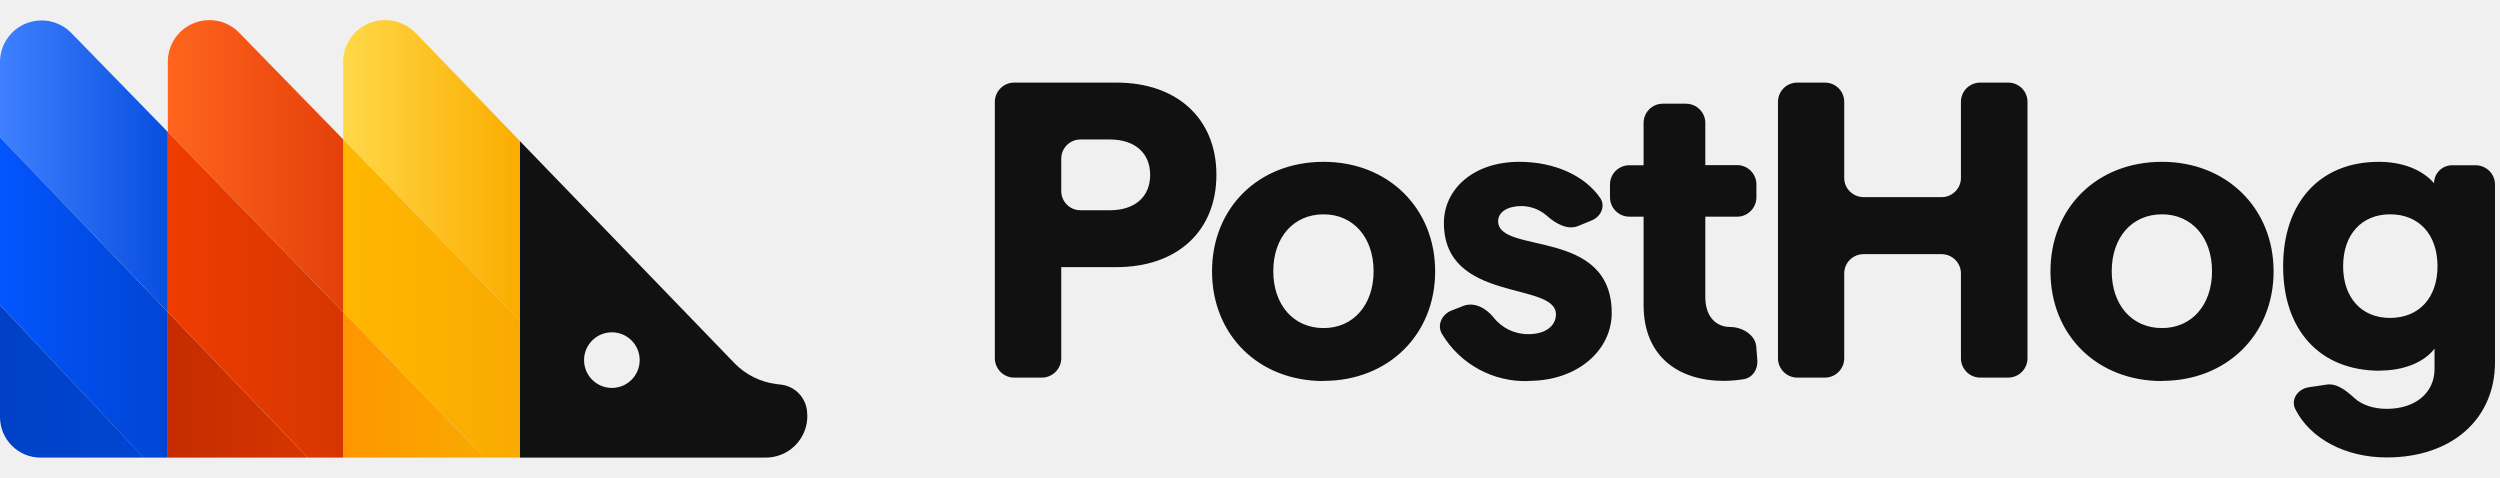
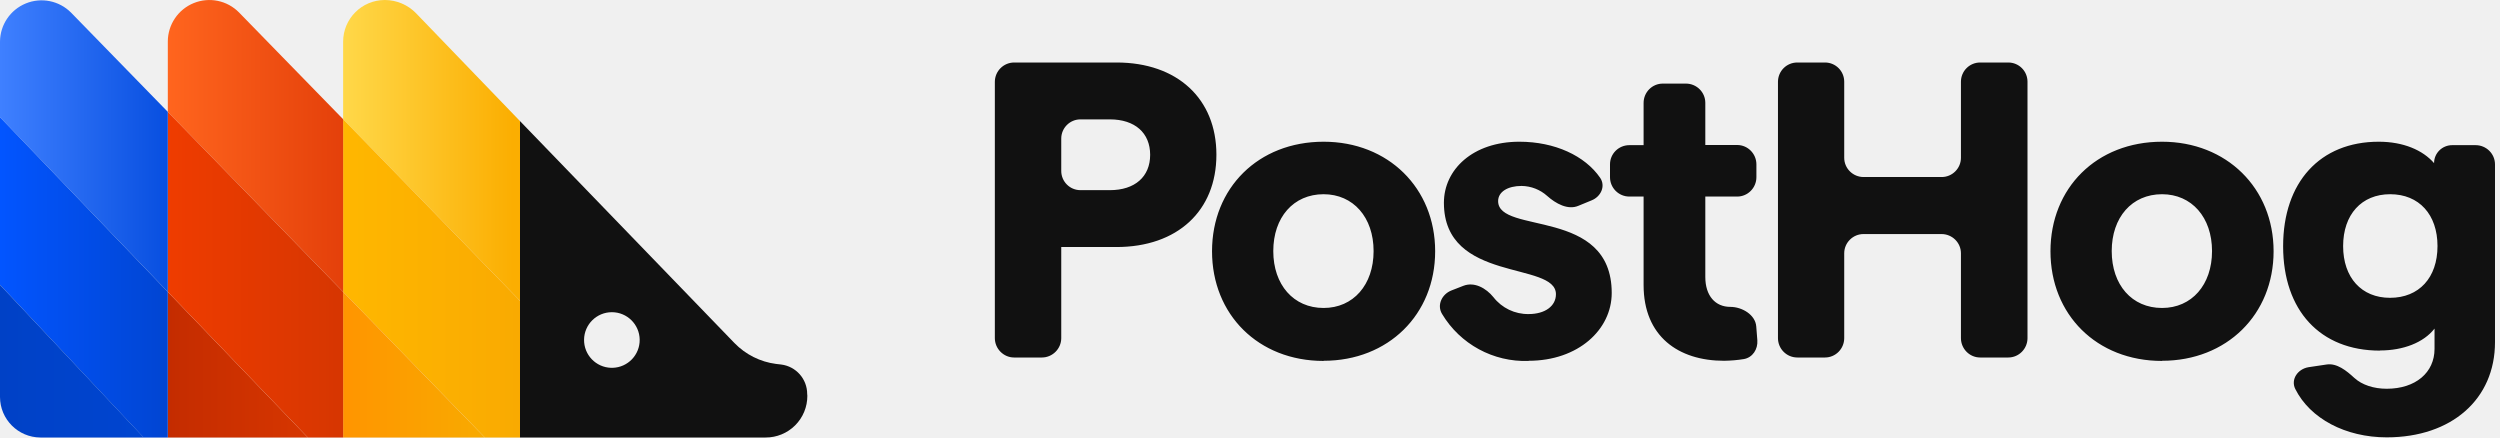
- <svg xmlns="http://www.w3.org/2000/svg" viewBox="0 0 160 28" width="157" height="30">
+ <svg xmlns="http://www.w3.org/2000/svg" viewBox="0 0 160 28" width="160" height="28">
  <g clip-path="url(#logo-landscape-color-gradient-clip0_56_1021)">
    <path fill="#111" d="M51.66 25.22A1.9 1.9 0 0 0 50 23.33l-.34-.04c-1-.13-1.94-.6-2.65-1.33L33.28 7.75V28H49a2.66 2.66 0 0 0 2.67-2.67zM39.2 23.54h-.09a1.78 1.78 0 1 1 .1 0" />
    <path fill="url(#logo-landscape-color-gradient-paint0_linear_56_1021)" d="M21.96 2.67v4.96l11.3 11.6h.02V7.75L26.63.85a2.8 2.8 0 0 0-2-.85 2.67 2.67 0 0 0-2.67 2.67" />
    <path fill="url(#logo-landscape-color-gradient-paint1_linear_56_1021)" d="M21.96 7.63v11.05L31.03 28h2.25v-8.75z" />
    <path fill="url(#logo-landscape-color-gradient-paint2_linear_56_1021)" d="M21.96 28h9.07l-9.07-9.32z" />
    <path fill="url(#logo-landscape-color-gradient-paint3_linear_56_1021)" d="M10.74 2.66v4.5l11.22 11.52V7.63L15.3.8a2.66 2.66 0 0 0-4.56 1.86" />
    <path fill="url(#logo-landscape-color-gradient-paint4_linear_56_1021)" d="M10.74 28h8.96l-8.96-9.32z" />
    <path fill="url(#logo-landscape-color-gradient-paint5_linear_56_1021)" d="M10.74 7.16v11.52L19.7 28h2.26v-9.32z" />
    <path fill="url(#logo-landscape-color-gradient-paint6_linear_56_1021)" d="M10.74 7.16 4.54.8A2.66 2.66 0 0 0 0 2.66V7.5l10.74 11.18z" />
    <path fill="url(#logo-landscape-color-gradient-paint7_linear_56_1021)" d="M9.19 28h1.55v-9.32L0 7.5v10.73z" />
    <path fill="url(#logo-landscape-color-gradient-paint8_linear_56_1021)" d="M0 25.41A2.6 2.6 0 0 0 2.58 28H9.2L0 18.23z" />
  </g>
  <path fill="#111" d="M64.9 22.88c-.67 0-1.23-.56-1.23-1.24V5.24c0-.69.56-1.24 1.24-1.24h6.55c3.89 0 6.39 2.32 6.39 5.9 0 3.6-2.5 5.91-6.4 5.91h-3.53v5.83c0 .68-.56 1.24-1.24 1.24zm3.02-11.94c0 .68.55 1.23 1.23 1.23h1.88c1.6 0 2.58-.86 2.58-2.26s-.97-2.27-2.58-2.27h-1.88c-.68 0-1.23.55-1.23 1.23zM84.71 23.1c-4.18 0-7.14-2.97-7.14-7.02s2.96-7.01 7.14-7.01c4.14 0 7.14 2.97 7.14 7.01 0 4.05-3 7.01-7.14 7.01m-3.22-7.02c0 2.16 1.3 3.64 3.22 3.64 1.9 0 3.2-1.48 3.2-3.64s-1.3-3.64-3.2-3.64c-1.93 0-3.22 1.48-3.22 3.64m16.34 7.03a6.2 6.2 0 0 1-5.54-3.01c-.34-.57-.01-1.26.6-1.5l.77-.3c.7-.27 1.45.15 1.92.73a2.8 2.8 0 0 0 2.25 1.08c1.05 0 1.75-.51 1.75-1.27 0-2.13-7.17-.7-7.17-5.85 0-2.13 1.85-3.91 4.83-3.91 2.27 0 4.2.9 5.17 2.31.36.53.05 1.2-.54 1.44l-.85.35c-.68.29-1.45-.14-2-.63a2.5 2.5 0 0 0-1.64-.64c-.89 0-1.5.38-1.5.97 0 2.16 7.27.38 7.27 5.88 0 2.35-2.15 4.34-5.32 4.34m14.64-1.31c.04.57-.3 1.1-.86 1.2q-.6.1-1.27.11c-2.92 0-5.15-1.56-5.15-4.85v-5.66h-.91c-.69 0-1.24-.56-1.24-1.24v-.82c0-.68.55-1.23 1.24-1.23h.91v-2.7c0-.69.55-1.24 1.23-1.24h1.48c.68 0 1.24.55 1.24 1.23v2.7h2.04c.68 0 1.23.56 1.23 1.24v.82c0 .68-.55 1.24-1.23 1.24h-2.04v5.15c0 1.2.64 1.91 1.6 1.91.75 0 1.6.5 1.66 1.25zM125.5 5.23c0-.68.55-1.23 1.23-1.23h1.8c.68 0 1.23.55 1.23 1.23v16.41c0 .68-.55 1.24-1.23 1.24h-1.8c-.68 0-1.23-.56-1.23-1.24v-5.43c0-.68-.56-1.23-1.24-1.23h-5c-.67 0-1.23.55-1.23 1.23v5.43c0 .68-.55 1.24-1.23 1.24h-1.77c-.69 0-1.24-.56-1.24-1.24V5.24c0-.69.55-1.24 1.24-1.24h1.77c.68 0 1.23.55 1.23 1.23v4.87c0 .68.56 1.23 1.24 1.23h5c.67 0 1.23-.55 1.23-1.23zm12.87 17.87c-4.19 0-7.14-2.97-7.14-7.02s2.95-7.01 7.14-7.01c4.13 0 7.14 2.97 7.14 7.01 0 4.05-3 7.01-7.14 7.01m-3.22-7.02c0 2.16 1.29 3.64 3.22 3.64 1.9 0 3.2-1.48 3.2-3.64s-1.3-3.64-3.2-3.64c-1.93 0-3.22 1.48-3.22 3.64m17.17 6.37c-3.84 0-6.2-2.58-6.2-6.68s2.36-6.69 6.12-6.69c1.58 0 2.82.54 3.54 1.37 0-.64.52-1.15 1.16-1.15h1.5c.68 0 1.24.55 1.24 1.23V21.9c0 3.64-2.77 6.09-6.93 6.09-2.64 0-4.9-1.2-5.85-3.09-.31-.62.16-1.29.85-1.4l1.14-.17c.67-.11 1.29.4 1.78.85.5.46 1.26.7 2.08.7 1.85 0 3.06-1.04 3.06-2.55v-1.3c-.7.9-2.01 1.4-3.49 1.4m-2.36-6.68c0 2.02 1.18 3.31 3 3.31 1.86 0 3.04-1.29 3.04-3.31s-1.18-3.32-3.03-3.32c-1.83 0-3.01 1.3-3.01 3.32" />
  <defs>
    <linearGradient id="logo-landscape-color-gradient-paint0_linear_56_1021" x1="21.96" x2="33.28" y1="9.62" y2="9.62" gradientUnits="userSpaceOnUse">
      <stop stop-color="#ffd849" />
      <stop offset=".96" stop-color="#fbae01" />
    </linearGradient>
    <linearGradient id="logo-landscape-color-gradient-paint1_linear_56_1021" x1="21.96" x2="33.28" y1="17.81" y2="17.81" gradientUnits="userSpaceOnUse">
      <stop stop-color="#ffb700" />
      <stop offset="1" stop-color="#f9aa01" />
    </linearGradient>
    <linearGradient id="logo-landscape-color-gradient-paint2_linear_56_1021" x1="21.96" x2="31.03" y1="23.34" y2="23.34" gradientUnits="userSpaceOnUse">
      <stop stop-color="#ff9500" />
      <stop offset="1" stop-color="#f8aa00" />
    </linearGradient>
    <linearGradient id="logo-landscape-color-gradient-paint3_linear_56_1021" x1="10.74" x2="21.96" y1="9.34" y2="9.34" gradientUnits="userSpaceOnUse">
      <stop stop-color="#ff651e" />
      <stop offset="1" stop-color="#e4400a" />
    </linearGradient>
    <linearGradient id="logo-landscape-color-gradient-paint4_linear_56_1021" x1="10.74" x2="19.7" y1="23.34" y2="23.34" gradientUnits="userSpaceOnUse">
      <stop stop-color="#c42c00" />
      <stop offset="1" stop-color="#d63600" />
    </linearGradient>
    <linearGradient id="logo-landscape-color-gradient-paint5_linear_56_1021" x1="10.74" x2="21.96" y1="17.58" y2="17.58" gradientUnits="userSpaceOnUse">
      <stop stop-color="#ef3c00" />
      <stop offset="1" stop-color="#d63601" />
    </linearGradient>
    <linearGradient id="logo-landscape-color-gradient-paint6_linear_56_1021" x1="0" x2="10.74" y1="9.34" y2="9.34" gradientUnits="userSpaceOnUse">
      <stop stop-color="#3f80ff" />
      <stop offset="1" stop-color="#084fe0" />
    </linearGradient>
    <linearGradient id="logo-landscape-color-gradient-paint7_linear_56_1021" x1="0" x2="10.74" y1="17.75" y2="17.75" gradientUnits="userSpaceOnUse">
      <stop stop-color="#0255ff" />
      <stop offset="1" stop-color="#0145d2" />
    </linearGradient>
    <linearGradient id="logo-landscape-color-gradient-paint8_linear_56_1021" x1="0" x2="9.19" y1="23.11" y2="23.11" gradientUnits="userSpaceOnUse">
      <stop stop-color="#0041c6" />
      <stop offset="1" stop-color="#0045d0" />
    </linearGradient>
    <clipPath id="logo-landscape-color-gradient-clip0_56_1021">
      <path fill="#fff" d="M0 0h51.67v28H0z" />
    </clipPath>
  </defs>
</svg>
